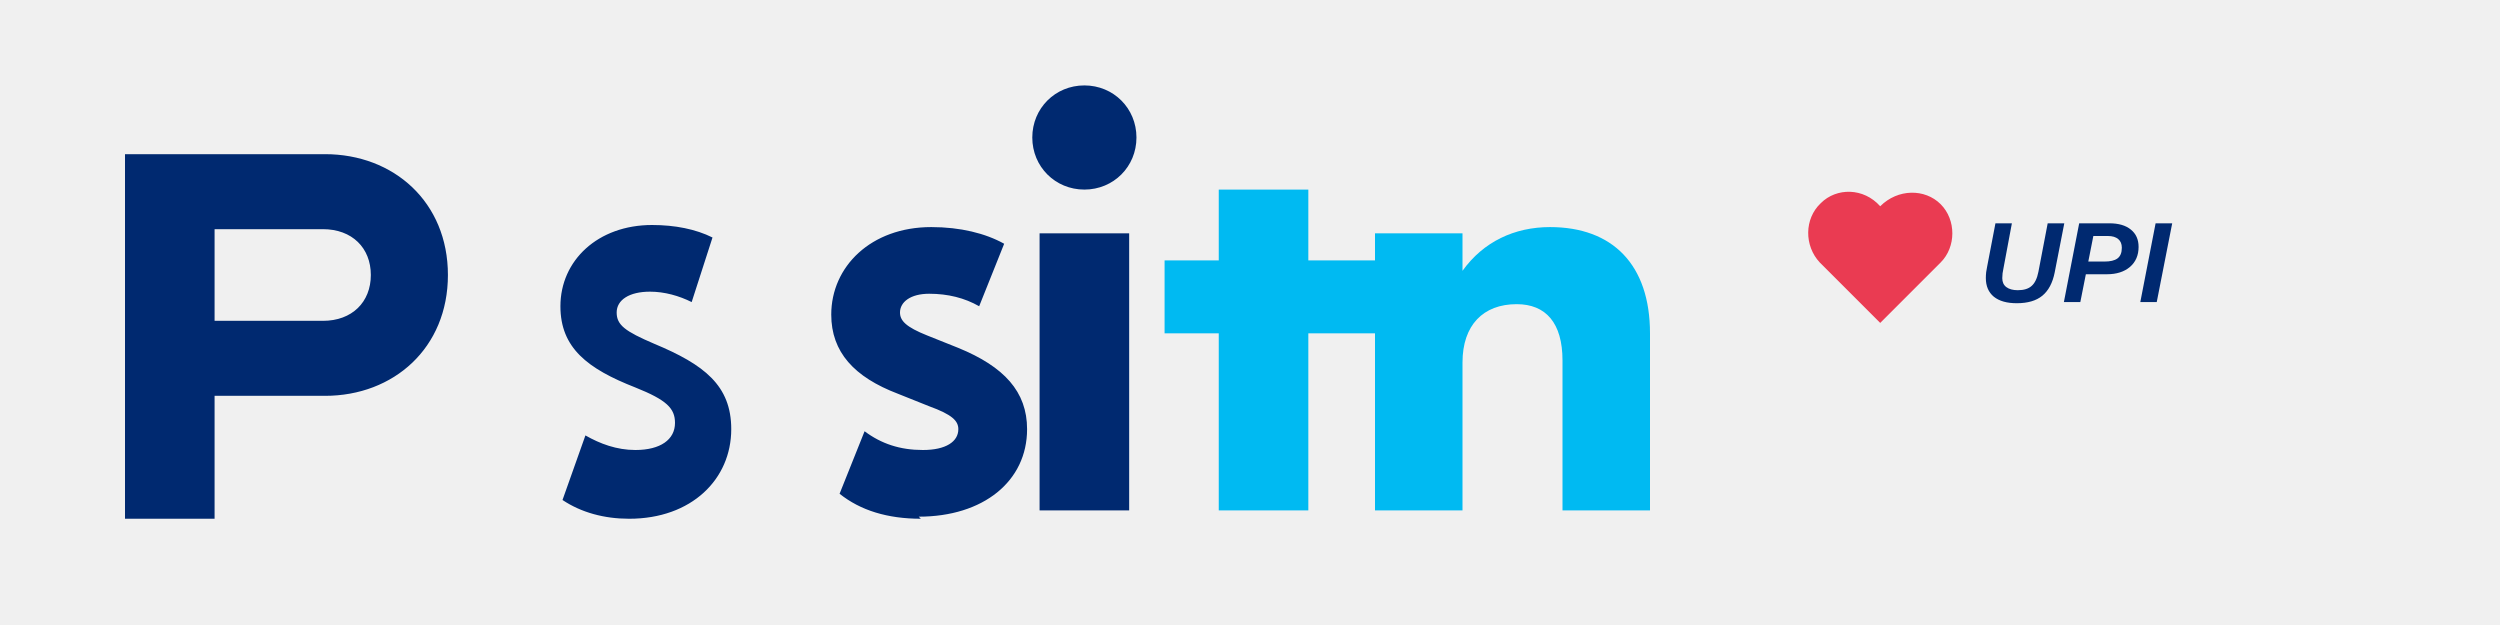
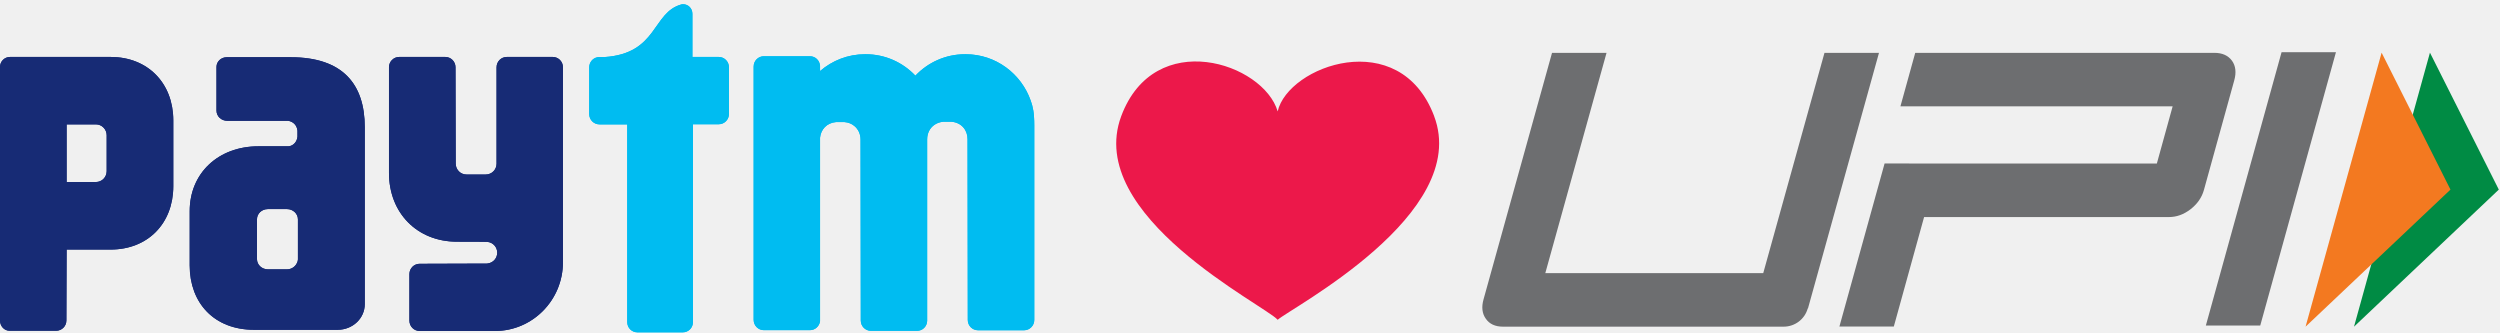
- <svg xmlns="http://www.w3.org/2000/svg" viewBox="0 0 240 60" width="120" height="30" fill="none">
-   <path fill="#002970" d="M31.2 14.8c6.6 0 11.8 4.6 11.8 11.6 0 7-5.2 11.6-11.8 11.6H20.6v11.8H12V14.8h19.2zm-10.6 16h10.4c2.8 0 4.6-1.8 4.6-4.4 0-2.6-1.8-4.4-4.6-4.4H20.6v8.8zM60.4 49.8c-2.4 0-4.6-.6-6.4-1.8l2.2-6.2c1.4.8 3 1.4 4.8 1.4 2.4 0 3.8-1 3.8-2.6 0-1.4-.8-2.2-3.8-3.4-4.6-1.8-7.2-3.8-7.2-7.8 0-4.4 3.6-7.8 8.8-7.8 2.2 0 4.2.4 5.8 1.2l-2 6.2c-1.2-.6-2.6-1-4-1-2 0-3.2.8-3.2 2 0 1.2.8 1.8 3.6 3 4.8 2 7.4 4 7.4 8.2 0 4.8-3.8 8.6-9.8 8.6zM88.4 49.8c-3.2 0-5.8-.8-7.8-2.4l2.4-6c1.6 1.2 3.4 1.8 5.6 1.8 2.2 0 3.4-.8 3.4-2 0-.8-.6-1.4-2.8-2.2l-3-1.2c-4.2-1.6-6.4-4-6.4-7.6 0-4.6 3.8-8.4 9.6-8.4 2.8 0 5.2.6 7 1.6l-2.4 6c-1.4-.8-3-1.2-4.8-1.2-1.8 0-2.8.8-2.8 1.8 0 .8.6 1.4 2.6 2.2l3 1.2c4.4 1.8 6.6 4.2 6.6 7.8 0 5-4.2 8.4-10.4 8.4zM108.4 49h-8.6V22.4h8.6V49zm-4.3-30.8c-2.8 0-5-2.2-5-5s2.2-5 5-5 5 2.2 5 5-2.2 5-5 5z" />
-   <path fill="#00BAF2" d="M125.6 18.2V25h8.4v7h-8.4v17h-8.6V32h-5.2v-7h5.2v-6.8h8.6zM158.4 49h-8.4V34.6c0-3.6-1.6-5.4-4.4-5.4-3.2 0-5.2 2-5.2 5.6V49h-8.4V22.4h8.4V26c2-2.8 5-4.2 8.4-4.2 6 0 9.6 3.6 9.6 10.2V49z" />
-   <g transform="translate(172, 17)">
-     <path fill="#EA3B52" d="M8.5 2.8C6.9 1 4.3 1 2.8 2.5 1.2 4 1.2 6.6 2.7 8.2L8.5 14l5.8-5.8c1.5-1.5 1.5-4.1 0-5.6-1.5-1.5-4.1-1.5-5.8.2z" />
-     <text x="18" y="12" font-family="Arial, Helvetica, sans-serif" font-weight="900" font-style="italic" font-size="11" fill="#002970">UPI</text>
+ <svg xmlns="http://www.w3.org/2000/svg" width="143" height="19" viewBox="0 0 143 19" fill="none">
+   <g clip-path="url(#clip0_836_1340)">
+     <path d="M82.033 6.641C80.064 1.431 73.674 3.767 73.083 6.372C72.269 3.6 66.039 1.534 64.133 6.647C62.016 12.345 72.346 17.452 73.083 18.292C73.821 17.625 84.151 12.248 82.033 6.647V6.641Z" fill="#EC184A" />
+     <path d="M129.286 18.62H126.175L130.506 2.984H133.617L129.286 18.62Z" fill="#6D6E70" />
+     <path d="M127.669 3.473C127.451 3.177 127.118 3.023 126.669 3.023H109.551L108.704 6.084H111.816H124.275L123.371 9.356H110.911L107.799 9.349L105.214 18.678H108.326L110.058 12.416H124.064C124.5 12.416 124.911 12.269 125.302 11.967C125.687 11.666 125.944 11.3 126.065 10.864L127.798 4.602C127.926 4.146 127.881 3.768 127.669 3.473Z" fill="#6D6E70" />
+     <path d="M103.404 17.639C103.231 18.261 102.666 18.685 102.025 18.685H85.966C85.529 18.685 85.202 18.537 84.991 18.235C84.779 17.94 84.734 17.568 84.856 17.132L88.776 3.023H91.894L88.391 15.624H100.857L104.36 3.023H107.478L103.417 17.639H103.404Z" fill="#6D6E70" />
+     <path d="M138.993 3.012L142.932 10.845L134.649 18.686L138.993 3.012Z" fill="#008B44" />
+     <path d="M136.228 3.012L140.167 10.845L131.878 18.686L136.228 3.012Z" fill="#F37920" />
+     <path d="M58.962 5.771C58.423 4.218 56.96 3.102 55.241 3.102H55.202C54.086 3.102 53.079 3.57 52.36 4.327C51.642 3.57 50.634 3.102 49.518 3.102H49.479C48.498 3.102 47.599 3.467 46.907 4.064V3.762C46.881 3.454 46.637 3.217 46.329 3.217H43.692C43.371 3.217 43.108 3.48 43.108 3.807V18.294C43.108 18.622 43.371 18.885 43.692 18.885H46.329C46.624 18.885 46.868 18.66 46.907 18.371V7.978C46.907 7.939 46.907 7.907 46.907 7.875C46.952 7.413 47.285 7.028 47.818 6.983H48.305C48.53 7.002 48.716 7.079 48.863 7.201C49.094 7.387 49.223 7.67 49.223 7.984L49.236 18.333C49.236 18.66 49.499 18.923 49.819 18.923H52.456C52.771 18.923 53.021 18.673 53.034 18.358V7.965C53.034 7.625 53.188 7.31 53.464 7.131C53.598 7.041 53.759 6.983 53.945 6.964H54.432C55.003 7.015 55.35 7.452 55.343 7.965L55.356 18.301C55.356 18.628 55.619 18.891 55.94 18.891H58.577C58.898 18.891 59.161 18.628 59.161 18.301V7.182C59.161 6.425 59.078 6.104 58.962 5.771Z" fill="#00BCF1" />
+     <path d="M41.112 3.258H39.605V0.788C39.605 0.48 39.367 0.242 39.072 0.242C39.04 0.242 39.002 0.242 38.97 0.255C37.295 0.717 37.635 3.059 34.581 3.264H34.286C34.241 3.264 34.203 3.264 34.158 3.277C33.895 3.335 33.702 3.572 33.702 3.854V6.523C33.702 6.851 33.965 7.114 34.286 7.114H35.877V18.425C35.877 18.746 36.134 19.009 36.455 19.009H39.059C39.38 19.009 39.637 18.746 39.637 18.425V7.107H41.112C41.433 7.107 41.696 6.844 41.696 6.517V3.848C41.696 3.521 41.433 3.258 41.112 3.258Z" fill="#00BCF1" />
+     <path d="M31.624 3.258H28.987C28.666 3.258 28.403 3.521 28.403 3.848V9.366C28.403 9.706 28.127 9.982 27.787 9.982H26.683C26.343 9.982 26.067 9.706 26.067 9.359L26.055 3.848C26.055 3.521 25.792 3.258 25.471 3.258H22.834C22.513 3.258 22.25 3.521 22.25 3.848V9.892C22.25 12.189 23.867 13.825 26.138 13.825C26.138 13.825 27.845 13.825 27.896 13.838C28.204 13.876 28.441 14.133 28.441 14.454C28.441 14.774 28.204 15.031 27.902 15.069C27.89 15.069 27.877 15.069 27.858 15.076L24.002 15.089C23.681 15.089 23.418 15.352 23.418 15.679V18.341C23.418 18.669 23.681 18.932 24.002 18.932H28.313C30.462 18.932 32.201 17.167 32.201 14.999V3.848C32.201 3.521 31.938 3.258 31.617 3.258H31.624Z" fill="#172B75" />
+     <path d="M6.332 3.258H0.571C0.257 3.258 0 3.514 0 3.835V6.447V6.459C0 6.479 0 6.491 0 6.504V18.329C0 18.649 0.237 18.913 0.533 18.919H3.214C3.535 18.919 3.798 18.656 3.798 18.329L3.811 14.274H6.332C8.443 14.274 9.913 12.792 9.913 10.649V6.889C9.913 4.746 8.443 3.258 6.332 3.258ZM6.101 8.147V9.789C6.101 10.136 5.826 10.412 5.486 10.412H3.811V7.114H5.486C5.826 7.114 6.101 7.396 6.101 7.736V8.14V8.147Z" fill="#172B75" />
+     <path d="M16.624 3.273H12.967C12.646 3.273 12.383 3.524 12.383 3.825V4.884V4.897V6.327C12.383 6.655 12.659 6.911 13.005 6.911H16.489C16.765 6.956 16.983 7.155 17.015 7.476V7.822C16.983 8.124 16.771 8.342 16.508 8.368H14.783C12.486 8.368 10.85 9.907 10.85 12.076V15.181C10.85 17.337 12.255 18.864 14.532 18.864H19.312C20.172 18.864 20.865 18.21 20.865 17.395V7.277C20.865 4.82 19.614 3.273 16.624 3.273ZM17.041 14.405V14.822C17.041 14.854 17.041 14.886 17.028 14.918C17.028 14.95 17.015 14.976 17.002 15.002C16.919 15.233 16.688 15.406 16.419 15.406H15.322C14.975 15.406 14.699 15.143 14.699 14.822V14.302V12.961V12.544C14.699 12.217 14.975 11.96 15.322 11.96H16.419C16.759 11.96 17.041 12.224 17.041 12.544V14.405Z" fill="#172B75" />
+     <path d="M58.962 5.771C58.423 4.218 56.96 3.102 55.241 3.102H55.202C54.086 3.102 53.079 3.57 52.36 4.327C51.642 3.57 50.634 3.102 49.518 3.102H49.479C48.498 3.102 47.599 3.467 46.907 4.064V3.762C46.881 3.454 46.637 3.217 46.329 3.217H43.692C43.371 3.217 43.108 3.48 43.108 3.807V18.294C43.108 18.622 43.371 18.885 43.692 18.885H46.329C46.624 18.885 46.868 18.66 46.907 18.371V7.978C46.907 7.939 46.907 7.907 46.907 7.875C46.952 7.413 47.285 7.028 47.818 6.983H48.305C48.53 7.002 48.716 7.079 48.863 7.201C49.094 7.387 49.223 7.67 49.223 7.984L49.236 18.333C49.236 18.66 49.499 18.923 49.819 18.923H52.456C52.771 18.923 53.021 18.673 53.034 18.358V7.965C53.034 7.625 53.188 7.31 53.464 7.131C53.598 7.041 53.759 6.983 53.945 6.964H54.432C55.003 7.015 55.35 7.452 55.343 7.965L55.356 18.301C55.356 18.628 55.619 18.891 55.94 18.891H58.577C58.898 18.891 59.161 18.628 59.161 18.301V7.182C59.161 6.425 59.078 6.104 58.962 5.771Z" fill="#00BCF1" />
+     <path d="M41.114 3.258H39.606V0.788C39.606 0.48 39.368 0.242 39.073 0.242C39.041 0.242 39.003 0.242 38.971 0.255C37.296 0.717 37.636 3.059 34.582 3.264H34.287C34.242 3.264 34.204 3.264 34.159 3.277C33.896 3.335 33.703 3.572 33.703 3.854V6.523C33.703 6.851 33.966 7.114 34.287 7.114H35.878V18.425C35.878 18.746 36.135 19.009 36.456 19.009H39.06C39.381 19.009 39.638 18.746 39.638 18.425V7.107H41.114C41.434 7.107 41.697 6.844 41.697 6.517V3.848C41.697 3.521 41.434 3.258 41.114 3.258Z" fill="#00BCF1" />
+     <path d="M31.624 3.258H28.987C28.666 3.258 28.403 3.521 28.403 3.848V9.366C28.403 9.706 28.127 9.982 27.787 9.982H26.683C26.343 9.982 26.067 9.706 26.067 9.359L26.055 3.848C26.055 3.521 25.792 3.258 25.471 3.258H22.834C22.513 3.258 22.25 3.521 22.25 3.848V9.892C22.25 12.189 23.867 13.825 26.138 13.825C26.138 13.825 27.845 13.825 27.896 13.838C28.204 13.876 28.441 14.133 28.441 14.454C28.441 14.774 28.204 15.031 27.902 15.069C27.89 15.069 27.877 15.069 27.858 15.076L24.002 15.089C23.681 15.089 23.418 15.352 23.418 15.679V18.341C23.418 18.669 23.681 18.932 24.002 18.932H28.313C30.462 18.932 32.201 17.167 32.201 14.999V3.848C32.201 3.521 31.938 3.258 31.617 3.258H31.624Z" fill="#172B75" />
+     <path d="M6.332 3.258H0.571C0.257 3.258 0 3.514 0 3.835V6.447V6.459C0 6.479 0 6.491 0 6.504V18.329C0 18.649 0.237 18.913 0.533 18.919H3.214C3.535 18.919 3.798 18.656 3.798 18.329L3.811 14.274H6.332C8.443 14.274 9.913 12.792 9.913 10.649V6.889C9.913 4.746 8.443 3.258 6.332 3.258ZM6.101 8.147V9.789C6.101 10.136 5.826 10.412 5.486 10.412H3.811V7.114H5.486C5.826 7.114 6.101 7.396 6.101 7.736V8.14V8.147Z" fill="#172B75" />
+     <path d="M16.624 3.273H12.967C12.646 3.273 12.383 3.524 12.383 3.825V4.884V4.897V6.327C12.383 6.655 12.659 6.911 13.005 6.911H16.489C16.765 6.956 16.983 7.155 17.015 7.476V7.822C16.983 8.124 16.771 8.342 16.508 8.368H14.783C12.486 8.368 10.85 9.907 10.85 12.076V15.181C10.85 17.337 12.255 18.864 14.532 18.864H19.312C20.172 18.864 20.865 18.21 20.865 17.395V7.277C20.865 4.82 19.614 3.273 16.624 3.273ZM17.041 14.405V14.822C17.041 14.854 17.041 14.886 17.028 14.918C17.028 14.95 17.015 14.976 17.002 15.002C16.919 15.233 16.688 15.406 16.419 15.406H15.322C14.975 15.406 14.699 15.143 14.699 14.822V14.302V12.961V12.544C14.699 12.217 14.975 11.96 15.322 11.96H16.419C16.759 11.96 17.041 12.224 17.041 12.544V14.405Z" fill="#172B75" />
  </g>
+   <defs>
+     <clipPath id="clip0_836_1340">
+       <rect width="142.933" height="18.76" fill="white" transform="translate(0 0.242188)" />
+     </clipPath>
+   </defs>
</svg>
